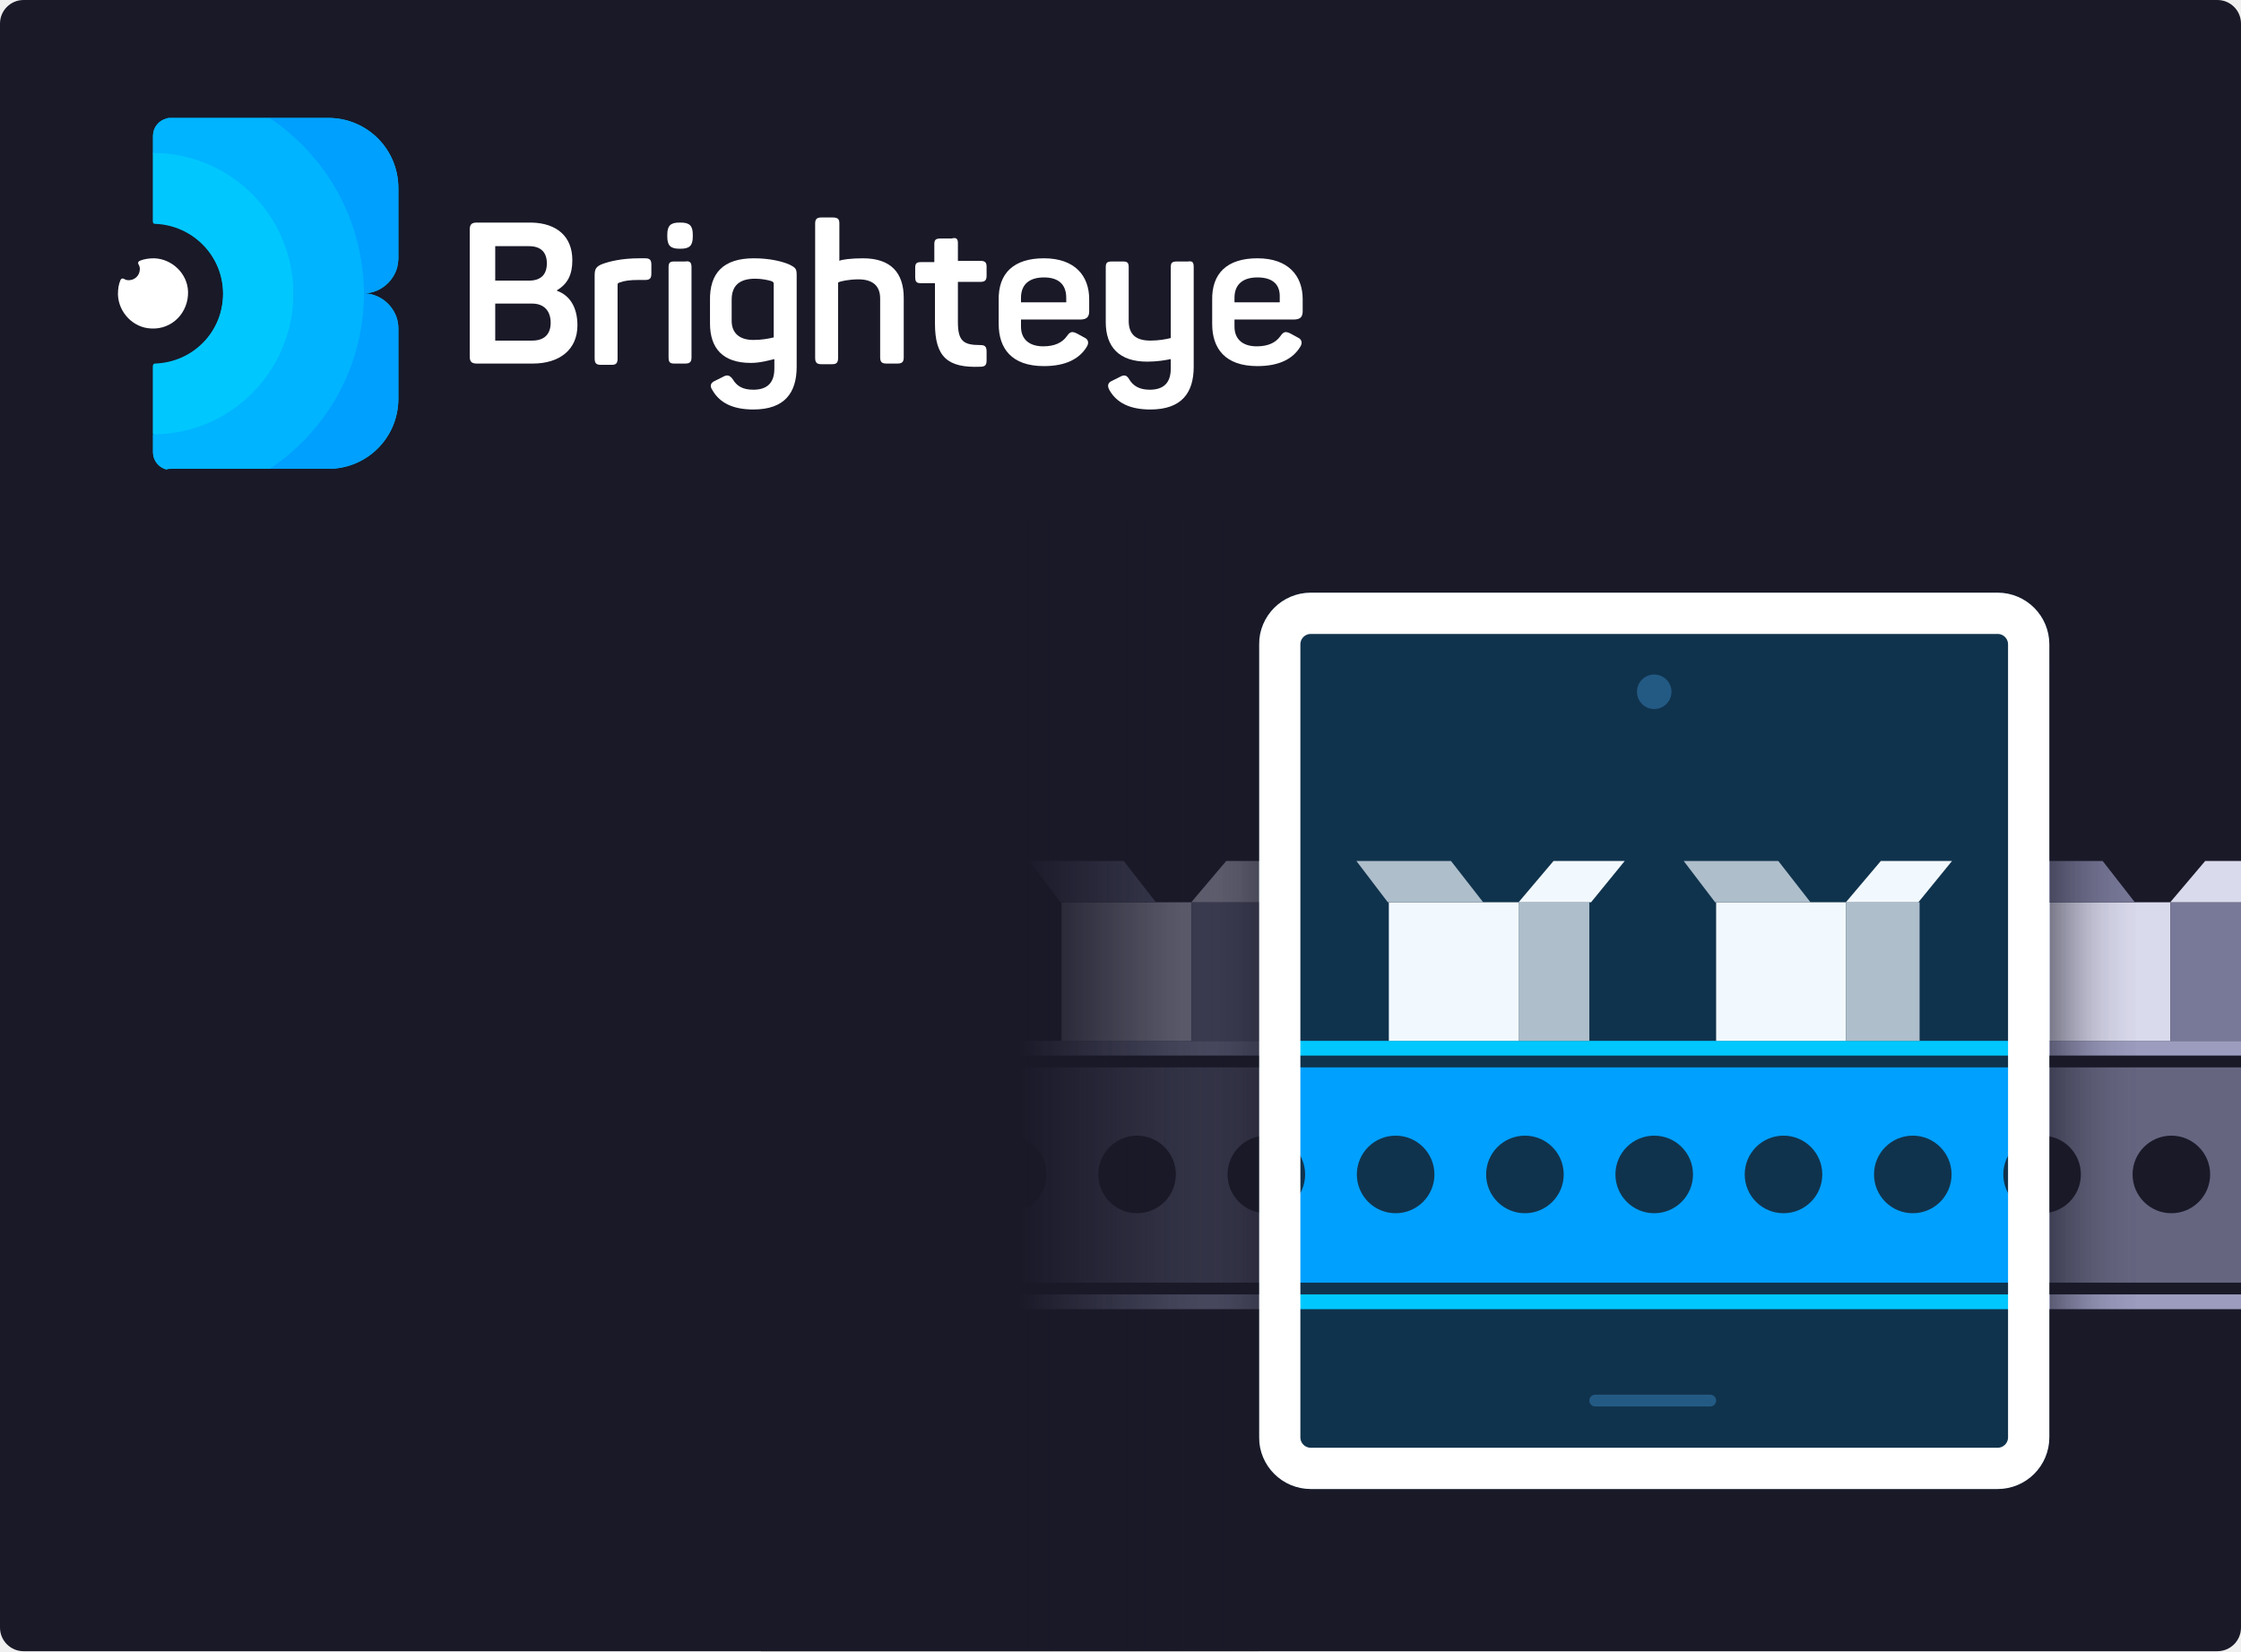
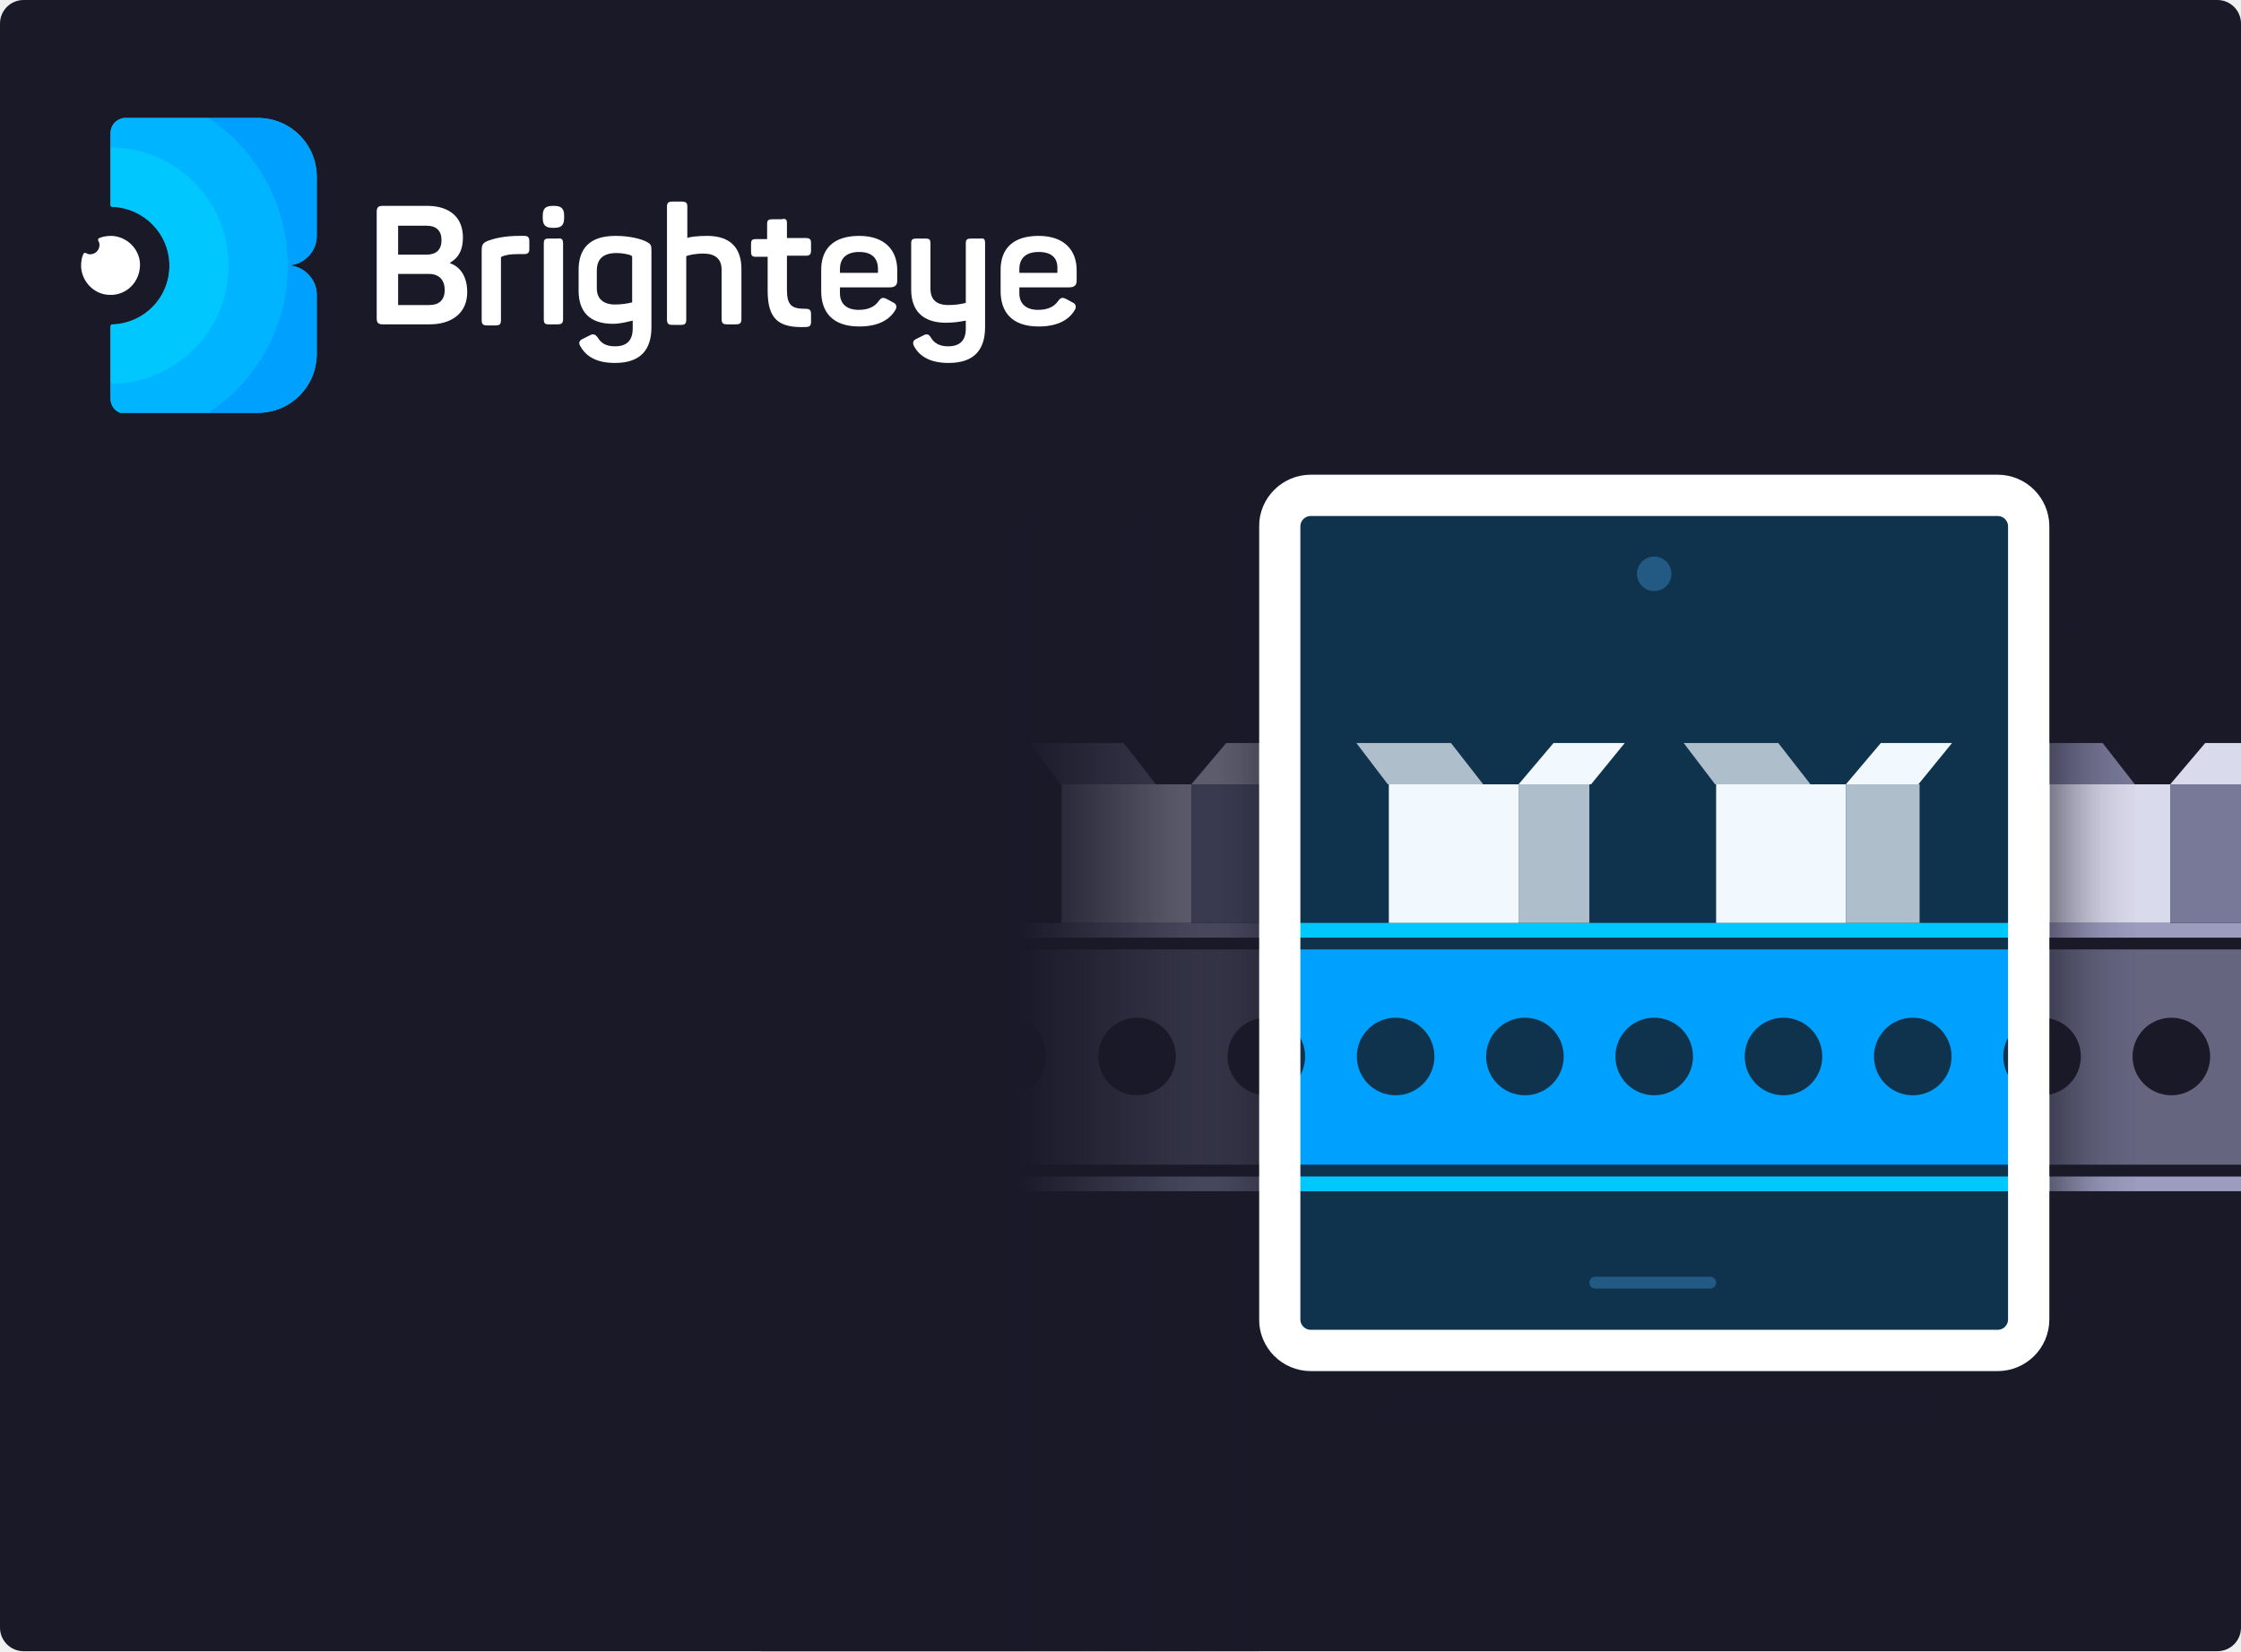
<svg xmlns="http://www.w3.org/2000/svg" width="608" height="448" viewBox="0 0 608 448" fill="none">
-   <g clip-path="url(#clip0_30215_28715)">
+   <g clip-path="url(#clip0_30762_157755)">
    <rect width="608" height="448" rx="6.4" fill="#191928" />
-     <g clip-path="url(#clip1_30215_28715)">
-       <path fill-rule="evenodd" clip-rule="evenodd" d="M659.2 289.6H238.4V308.124C244.184 308.157 248.862 312.855 248.862 318.646C248.862 324.438 244.184 329.136 238.4 329.169V348H659.2V329.169C653.417 329.136 648.739 324.438 648.739 318.646C648.739 312.855 653.417 308.157 659.2 308.124V289.6ZM283.939 318.646C283.939 324.458 279.227 329.17 273.416 329.17C267.604 329.17 262.892 324.458 262.892 318.646C262.892 312.835 267.604 308.123 273.416 308.123C279.227 308.123 283.939 312.835 283.939 318.646ZM308.493 329.17C314.304 329.17 319.016 324.458 319.016 318.646C319.016 312.835 314.304 308.123 308.493 308.123C302.681 308.123 297.97 312.835 297.97 318.646C297.97 324.458 302.681 329.17 308.493 329.17ZM354.093 318.646C354.093 324.458 349.381 329.17 343.57 329.17C337.758 329.17 333.046 324.458 333.046 318.646C333.046 312.835 337.758 308.123 343.57 308.123C349.381 308.123 354.093 312.835 354.093 318.646ZM378.647 329.17C384.458 329.17 389.17 324.458 389.17 318.646C389.17 312.835 384.458 308.123 378.647 308.123C372.835 308.123 368.123 312.835 368.123 318.646C368.123 324.458 372.835 329.17 378.647 329.17ZM424.246 318.646C424.246 324.458 419.535 329.17 413.723 329.17C407.912 329.17 403.2 324.458 403.2 318.646C403.2 312.835 407.912 308.123 413.723 308.123C419.535 308.123 424.246 312.835 424.246 318.646ZM448.8 329.17C454.612 329.17 459.323 324.458 459.323 318.646C459.323 312.835 454.612 308.123 448.8 308.123C442.988 308.123 438.277 312.835 438.277 318.646C438.277 324.458 442.988 329.17 448.8 329.17ZM494.4 318.646C494.4 324.458 489.689 329.17 483.877 329.17C478.065 329.17 473.354 324.458 473.354 318.646C473.354 312.835 478.065 308.123 483.877 308.123C489.689 308.123 494.4 312.835 494.4 318.646ZM518.954 329.17C524.766 329.17 529.477 324.458 529.477 318.646C529.477 312.835 524.766 308.123 518.954 308.123C513.142 308.123 508.431 312.835 508.431 318.646C508.431 324.458 513.142 329.17 518.954 329.17ZM564.554 318.646C564.554 324.458 559.843 329.17 554.031 329.17C548.219 329.17 543.508 324.458 543.508 318.646C543.508 312.835 548.219 308.123 554.031 308.123C559.843 308.123 564.554 312.835 564.554 318.646ZM589.108 329.17C594.919 329.17 599.631 324.458 599.631 318.646C599.631 312.835 594.919 308.123 589.108 308.123C583.296 308.123 578.585 312.835 578.585 318.646C578.585 324.458 583.296 329.17 589.108 329.17ZM634.708 318.646C634.708 324.458 629.997 329.17 624.185 329.17C618.373 329.17 613.662 324.458 613.662 318.646C613.662 312.835 618.373 308.123 624.185 308.123C629.997 308.123 634.708 312.835 634.708 318.646Z" fill="#656580" />
-       <rect x="238.4" y="351.2" width="420.8" height="4" fill="#9C9CBF" />
-       <rect x="238.4" y="282.4" width="420.8" height="4" fill="#9C9CBF" />
+     <g clip-path="url(#clip1_30762_157755)">
+       <path d="M659.2 276.125C653.417 276.158 648.739 280.856 648.739 286.647C648.739 292.438 653.417 297.134 659.2 297.167V316H238.4V297.167C244.183 297.135 248.862 292.438 248.862 286.647C248.862 280.856 244.183 276.157 238.4 276.125V257.6H659.2V276.125ZM273.416 276.124C267.604 276.124 262.893 280.835 262.893 286.647C262.893 292.458 267.604 297.169 273.416 297.169C279.227 297.169 283.939 292.458 283.939 286.647C283.939 280.835 279.227 276.124 273.416 276.124ZM308.493 276.124C302.681 276.124 297.969 280.835 297.969 286.647C297.969 292.458 302.681 297.169 308.493 297.169C314.304 297.169 319.016 292.458 319.016 286.647C319.016 280.835 314.304 276.124 308.493 276.124ZM343.57 276.124C337.758 276.124 333.046 280.835 333.046 286.647C333.047 292.458 337.758 297.169 343.57 297.169C349.381 297.169 354.092 292.458 354.092 286.647C354.092 280.835 349.381 276.124 343.57 276.124ZM378.647 276.124C372.835 276.124 368.124 280.835 368.124 286.647C368.124 292.458 372.835 297.169 378.647 297.169C384.458 297.169 389.169 292.458 389.169 286.647C389.169 280.835 384.458 276.124 378.647 276.124ZM413.723 276.124C407.912 276.124 403.201 280.835 403.201 286.647C403.201 292.458 407.912 297.169 413.723 297.169C419.535 297.169 424.246 292.458 424.247 286.647C424.247 280.835 419.535 276.124 413.723 276.124ZM448.8 276.124C442.989 276.124 438.277 280.835 438.277 286.647C438.277 292.458 442.989 297.169 448.8 297.169C454.612 297.169 459.323 292.458 459.323 286.647C459.323 280.835 454.612 276.124 448.8 276.124ZM483.877 276.124C478.066 276.124 473.354 280.835 473.354 286.647C473.354 292.458 478.066 297.169 483.877 297.169C489.689 297.169 494.4 292.458 494.4 286.647C494.4 280.835 489.689 276.124 483.877 276.124ZM518.954 276.124C513.142 276.124 508.431 280.835 508.431 286.647C508.431 292.458 513.142 297.169 518.954 297.169C524.765 297.169 529.477 292.458 529.477 286.647C529.477 280.835 524.765 276.124 518.954 276.124ZM554.031 276.124C548.219 276.124 543.508 280.835 543.508 286.647C543.509 292.458 548.219 297.169 554.031 297.169C559.842 297.169 564.554 292.458 564.554 286.647C564.554 280.835 559.842 276.124 554.031 276.124ZM589.108 276.124C583.296 276.124 578.584 280.835 578.584 286.647C578.585 292.458 583.296 297.169 589.108 297.169C594.919 297.169 599.631 292.458 599.631 286.647C599.631 280.835 594.92 276.124 589.108 276.124ZM624.185 276.124C618.373 276.124 613.662 280.835 613.662 286.647C613.662 292.458 618.373 297.169 624.185 297.169C629.997 297.169 634.707 292.458 634.708 286.647C634.708 280.835 629.997 276.124 624.185 276.124Z" fill="#656580" />
+       <rect x="238.4" y="319.2" width="420.8" height="4" fill="#9C9CBF" />
+       <rect x="238.4" y="250.4" width="420.8" height="4" fill="#9C9CBF" />
    </g>
-     <rect x="288" y="244.8" width="35.2" height="37.6" fill="#DADAED" />
-     <rect x="323.2" y="244.8" width="19.2" height="37.6" fill="#787898" />
-     <path d="M279.2 233.6H304.866L313.6 244.8H287.726L279.2 233.6Z" fill="#787898" />
-     <path d="M352 233.6H332.683L323.2 244.8H342.868L352 233.6Z" fill="#DADAED" />
-     <rect x="376.6" y="244.984" width="35.077" height="37.415" fill="#DADAED" />
-     <rect x="411.677" y="244.984" width="19.877" height="37.415" fill="#787898" />
-     <path d="M368.123 233.292H393.64L402.323 244.984H376.6L368.123 233.292Z" fill="#787898" />
-     <path d="M440.908 233.292H421.302L411.677 244.984H431.639L440.908 233.292Z" fill="#DADAED" />
-     <rect x="465.461" y="244.984" width="35.077" height="37.415" fill="#DADAED" />
-     <rect x="500.538" y="244.984" width="19.877" height="37.415" fill="#787898" />
-     <path d="M456.985 233.292H482.502L491.185 244.984H465.462L456.985 233.292Z" fill="#787898" />
-     <path d="M529.769 233.292H510.163L500.538 244.984H520.501L529.769 233.292Z" fill="#DADAED" />
-     <rect x="552.8" y="244.8" width="36" height="37.6" fill="#DADAED" />
-     <rect x="588.8" y="244.8" width="21.6" height="37.6" fill="#787898" />
-     <path d="M544.8 233.6H570.466L579.2 244.8H553.327L544.8 233.6Z" fill="#787898" />
-     <path d="M617.6 233.6H598.283L588.8 244.8H608.468L617.6 233.6Z" fill="#DADAED" />
-     <g filter="url(#filter0_d_30215_28715)">
-       <rect x="341.6" y="160.8" width="214.4" height="243.2" rx="14.031" fill="#10334D" />
+     <rect x="288" y="212.8" width="35.2" height="37.6" fill="#DADAED" />
+     <rect x="323.2" y="212.8" width="19.2" height="37.6" fill="#787898" />
+     <path d="M279.2 201.6H304.866L313.6 212.8H287.726L279.2 201.6Z" fill="#787898" />
+     <path d="M352 201.6H332.683L323.2 212.8H342.868L352 201.6Z" fill="#DADAED" />
+     <rect x="376.6" y="212.985" width="35.077" height="37.415" fill="#DADAED" />
+     <rect x="411.677" y="212.985" width="19.877" height="37.415" fill="#787898" />
+     <path d="M368.123 201.292H393.64L402.323 212.984H376.6L368.123 201.292Z" fill="#787898" />
+     <path d="M440.908 201.292H421.302L411.677 212.984H431.639L440.908 201.292Z" fill="#DADAED" />
+     <rect x="465.461" y="212.985" width="35.077" height="37.415" fill="#DADAED" />
+     <rect x="500.538" y="212.985" width="19.877" height="37.415" fill="#787898" />
+     <path d="M456.985 201.292H482.502L491.185 212.984H465.462L456.985 201.292Z" fill="#787898" />
+     <path d="M529.769 201.292H510.163L500.538 212.984H520.501L529.769 201.292Z" fill="#DADAED" />
+     <rect x="552.8" y="212.8" width="36" height="37.6" fill="#DADAED" />
+     <rect x="588.8" y="212.8" width="21.6" height="37.6" fill="#787898" />
+     <path d="M544.8 201.6H570.466L579.2 212.8H553.327L544.8 201.6Z" fill="#787898" />
+     <path d="M617.6 201.6H598.283L588.8 212.8H608.468L617.6 201.6Z" fill="#DADAED" />
+     <g filter="url(#filter0_d_30762_157755)">
+       <rect x="341.6" y="128.8" width="214.4" height="243.2" rx="14.031" fill="#10334D" />
    </g>
-     <mask id="mask0_30215_28715" style="mask-type:alpha" maskUnits="userSpaceOnUse" x="350" y="167" width="196" height="229">
-       <rect x="350.585" y="167.815" width="195.262" height="228" fill="#C4C4C4" />
+     <mask id="mask0_30762_157755" style="mask-type:alpha" maskUnits="userSpaceOnUse" x="350" y="135" width="196" height="229">
+       <rect x="350.585" y="135.815" width="195.262" height="228" fill="#C4C4C4" />
    </mask>
-     <g mask="url(#mask0_30215_28715)">
-       <path fill-rule="evenodd" clip-rule="evenodd" d="M659.2 289.6H238.4V308.124C244.184 308.157 248.862 312.855 248.862 318.647C248.862 324.438 244.184 329.137 238.4 329.17V348H659.2V329.17C653.417 329.136 648.739 324.438 648.739 318.647C648.739 312.856 653.417 308.157 659.2 308.124V289.6ZM283.939 318.647C283.939 324.458 279.227 329.17 273.416 329.17C267.604 329.17 262.892 324.458 262.892 318.647C262.892 312.835 267.604 308.124 273.416 308.124C279.227 308.124 283.939 312.835 283.939 318.647ZM308.493 329.17C314.304 329.17 319.016 324.458 319.016 318.647C319.016 312.835 314.304 308.124 308.493 308.124C302.681 308.124 297.97 312.835 297.97 318.647C297.97 324.458 302.681 329.17 308.493 329.17ZM354.093 318.647C354.093 324.458 349.381 329.17 343.57 329.17C337.758 329.17 333.046 324.458 333.046 318.647C333.046 312.835 337.758 308.124 343.57 308.124C349.381 308.124 354.093 312.835 354.093 318.647ZM378.647 329.17C384.458 329.17 389.17 324.458 389.17 318.647C389.17 312.835 384.458 308.124 378.647 308.124C372.835 308.124 368.123 312.835 368.123 318.647C368.123 324.458 372.835 329.17 378.647 329.17ZM424.246 318.647C424.246 324.458 419.535 329.17 413.723 329.17C407.911 329.17 403.2 324.458 403.2 318.647C403.2 312.835 407.911 308.124 413.723 308.124C419.535 308.124 424.246 312.835 424.246 318.647ZM448.8 329.17C454.612 329.17 459.323 324.458 459.323 318.647C459.323 312.835 454.612 308.124 448.8 308.124C442.989 308.124 438.277 312.835 438.277 318.647C438.277 324.458 442.989 329.17 448.8 329.17ZM494.4 318.647C494.4 324.458 489.689 329.17 483.877 329.17C478.065 329.17 473.354 324.458 473.354 318.647C473.354 312.835 478.065 308.124 483.877 308.124C489.689 308.124 494.4 312.835 494.4 318.647ZM518.954 329.17C524.766 329.17 529.477 324.458 529.477 318.647C529.477 312.835 524.766 308.124 518.954 308.124C513.142 308.124 508.431 312.835 508.431 318.647C508.431 324.458 513.142 329.17 518.954 329.17ZM564.554 318.647C564.554 324.458 559.843 329.17 554.031 329.17C548.219 329.17 543.508 324.458 543.508 318.647C543.508 312.835 548.219 308.124 554.031 308.124C559.843 308.124 564.554 312.835 564.554 318.647ZM589.108 329.17C594.92 329.17 599.631 324.458 599.631 318.647C599.631 312.835 594.92 308.124 589.108 308.124C583.296 308.124 578.585 312.835 578.585 318.647C578.585 324.458 583.296 329.17 589.108 329.17ZM634.708 318.647C634.708 324.458 629.997 329.17 624.185 329.17C618.373 329.17 613.662 324.458 613.662 318.647C613.662 312.835 618.373 308.124 624.185 308.124C629.997 308.124 634.708 312.835 634.708 318.647Z" fill="#00A0FF" />
-       <rect x="238.4" y="351.2" width="420.8" height="4" fill="#00C8FF" />
-       <rect x="238.4" y="282.4" width="420.8" height="4" fill="#00C8FF" />
-       <path d="M352.046 233.292H332.44L322.816 244.985H342.778L352.046 233.292Z" fill="#DADAED" />
-       <rect x="376.8" y="244.8" width="35.2" height="37.6" fill="#F2F9FE" />
-       <rect x="412" y="244.8" width="19.2" height="37.6" fill="#AEBECB" />
-       <path d="M368 233.6H393.666L402.4 244.8H376.526L368 233.6Z" fill="#AEBECB" />
-       <path d="M440.8 233.6H421.483L412 244.8H431.668L440.8 233.6Z" fill="#F2F9FE" />
-       <rect x="465.6" y="244.8" width="35.2" height="37.6" fill="#F2F9FE" />
-       <rect x="500.8" y="244.8" width="20" height="37.6" fill="#AEBECB" />
-       <path d="M456.8 233.6H482.466L491.2 244.8H465.327L456.8 233.6Z" fill="#AEBECB" />
-       <path d="M529.6 233.6H510.283L500.8 244.8H520.468L529.6 233.6Z" fill="#F2F9FE" />
-       <path d="M545.846 233.292H571.363L580.046 244.985H554.323L545.846 233.292Z" fill="#787898" />
+     <g mask="url(#mask0_30762_157755)">
+       <path d="M659.2 276.125C653.417 276.158 648.739 280.856 648.739 286.647C648.739 292.438 653.417 297.134 659.2 297.167V316H238.4V297.167C244.183 297.135 248.862 292.438 248.862 286.647C248.862 280.856 244.183 276.157 238.4 276.125V257.6H659.2V276.125ZM273.416 276.124C267.604 276.124 262.893 280.835 262.893 286.647C262.893 292.458 267.604 297.169 273.416 297.169C279.227 297.169 283.939 292.458 283.939 286.647C283.939 280.835 279.227 276.124 273.416 276.124ZM308.493 276.124C302.681 276.124 297.969 280.835 297.969 286.647C297.969 292.458 302.681 297.169 308.493 297.169C314.304 297.169 319.016 292.458 319.016 286.647C319.016 280.835 314.304 276.124 308.493 276.124ZM343.57 276.124C337.758 276.124 333.046 280.835 333.046 286.647C333.047 292.458 337.758 297.169 343.57 297.169C349.381 297.169 354.092 292.458 354.092 286.647C354.092 280.835 349.381 276.124 343.57 276.124ZM378.647 276.124C372.835 276.124 368.124 280.835 368.124 286.647C368.124 292.458 372.835 297.169 378.647 297.169C384.458 297.169 389.169 292.458 389.169 286.647C389.169 280.835 384.458 276.124 378.647 276.124ZM413.723 276.124C407.911 276.124 403.201 280.835 403.201 286.647C403.201 292.458 407.912 297.169 413.723 297.169C419.535 297.169 424.246 292.458 424.247 286.647C424.247 280.835 419.535 276.124 413.723 276.124ZM448.8 276.124C442.989 276.124 438.277 280.835 438.277 286.647C438.277 292.458 442.989 297.169 448.8 297.169C454.612 297.169 459.323 292.458 459.324 286.647C459.324 280.835 454.612 276.124 448.8 276.124ZM483.877 276.124C478.066 276.124 473.354 280.835 473.354 286.647C473.354 292.458 478.066 297.169 483.877 297.169C489.689 297.169 494.4 292.458 494.4 286.647C494.4 280.835 489.689 276.124 483.877 276.124ZM518.954 276.124C513.142 276.124 508.431 280.835 508.431 286.647C508.431 292.458 513.142 297.169 518.954 297.169C524.765 297.169 529.477 292.458 529.477 286.647C529.477 280.835 524.765 276.124 518.954 276.124ZM554.031 276.124C548.219 276.124 543.508 280.835 543.508 286.647C543.509 292.458 548.219 297.169 554.031 297.169C559.842 297.169 564.554 292.458 564.554 286.647C564.554 280.835 559.842 276.124 554.031 276.124ZM589.108 276.124C583.296 276.124 578.584 280.835 578.584 286.647C578.585 292.458 583.296 297.169 589.108 297.169C594.919 297.169 599.631 292.458 599.631 286.647C599.631 280.835 594.92 276.124 589.108 276.124ZM624.185 276.124C618.373 276.124 613.662 280.835 613.662 286.647C613.662 292.458 618.373 297.169 624.185 297.169C629.997 297.169 634.708 292.458 634.708 286.647C634.708 280.835 629.997 276.124 624.185 276.124Z" fill="#00A0FF" />
+       <rect x="238.4" y="319.2" width="420.8" height="4" fill="#00C8FF" />
+       <rect x="238.4" y="250.4" width="420.8" height="4" fill="#00C8FF" />
+       <path d="M352.046 201.292H332.44L322.816 212.985H342.778L352.046 201.292Z" fill="#DADAED" />
+       <rect x="376.8" y="212.8" width="35.2" height="37.6" fill="#F2F9FE" />
+       <rect x="412" y="212.8" width="19.2" height="37.6" fill="#AEBECB" />
+       <path d="M368 201.6H393.666L402.4 212.8H376.526L368 201.6Z" fill="#AEBECB" />
+       <path d="M440.8 201.6H421.483L412 212.8H431.668L440.8 201.6Z" fill="#F2F9FE" />
+       <rect x="465.6" y="212.8" width="35.2" height="37.6" fill="#F2F9FE" />
+       <rect x="500.8" y="212.8" width="20" height="37.6" fill="#AEBECB" />
+       <path d="M456.8 201.6H482.466L491.2 212.8H465.327L456.8 201.6Z" fill="#AEBECB" />
+       <path d="M529.6 201.6H510.283L500.8 212.8H520.468L529.6 201.6Z" fill="#F2F9FE" />
    </g>
-     <rect x="550.4" y="166.4" width="232" height="203.2" rx="8.431" transform="rotate(90 550.4 166.4)" stroke="white" stroke-width="11.2" />
-     <rect x="431.2" y="378.4" width="34.4" height="3.2" rx="1.6" fill="#235A84" />
-     <circle cx="448.8" cy="187.692" r="4.677" fill="#235A84" />
-     <rect x="206.4" y="140.8" width="135.2" height="307.2" fill="url(#paint0_linear_30215_28715)" />
-     <g clip-path="url(#clip2_30215_28715)">
-       <path d="M107.732 86.524C106.521 82.543 102.89 79.6 98.568 79.6C102.89 79.6 106.521 76.657 107.732 72.676C107.904 71.811 108.077 70.945 108.077 70.08V51.04C108.077 40.481 99.605 32 89.058 32H88.021H72.978H46.351C45.832 32 45.486 32 45.141 32.173C43.066 32.692 41.51 34.596 41.51 36.846V41.693V60.214C41.51 60.56 41.682 60.733 42.028 60.733C52.23 61.079 60.529 69.388 60.529 79.773C60.529 90.159 52.403 98.467 42.028 98.813C41.682 98.813 41.51 99.159 41.51 99.332V117.853V122.7C41.51 124.95 43.066 126.854 45.141 127.373C45.486 127.2 45.832 127.2 46.351 127.2H73.151H88.194H89.058C99.605 127.2 108.077 118.719 108.077 108.16V89.12C108.077 88.082 107.904 87.216 107.732 86.524Z" fill="#00C6FF" />
-       <path d="M107.732 86.524C106.521 82.543 102.89 79.6 98.568 79.6C102.89 79.6 106.521 76.657 107.732 72.676C107.905 71.811 108.078 70.945 108.078 70.08V51.04C108.078 40.481 99.605 32 89.058 32H88.021H72.978C88.367 42.212 98.568 59.694 98.568 79.6C98.568 99.505 88.367 116.988 72.978 127.2H88.021H89.058C99.605 127.2 108.078 118.719 108.078 108.16V89.12C108.078 88.082 107.905 87.216 107.732 86.524Z" fill="#00A0FF" />
-       <path d="M72.978 32H46.351C45.832 32 45.486 32 45.141 32.173C43.066 32.692 41.51 34.596 41.51 36.846V41.693C62.431 41.693 79.548 58.829 79.548 79.773C79.548 100.717 62.604 117.853 41.51 117.853V122.7C41.51 124.95 43.066 126.854 45.141 127.373C45.486 127.2 45.832 127.2 46.351 127.2H73.151C88.539 116.988 98.741 99.505 98.741 79.6C98.568 59.694 88.366 42.212 72.978 32Z" fill="#00B4FF" />
-       <path d="M41.51 41.52V60.041C41.51 60.387 41.682 60.56 42.028 60.56C52.23 60.906 60.529 69.215 60.529 79.6C60.529 89.986 52.403 98.294 42.028 98.64C41.682 98.64 41.51 98.986 41.51 99.159V117.68C62.431 117.68 79.548 100.544 79.548 79.6C79.548 58.656 62.604 41.52 41.51 41.52Z" fill="#00C8FF" />
-       <path d="M41.855 70.08C40.472 70.08 39.089 70.253 37.879 70.772C37.533 70.945 37.36 71.291 37.533 71.637C37.879 72.157 38.052 72.849 37.879 73.541C37.706 74.753 36.668 75.792 35.458 75.965C34.767 76.138 34.075 75.965 33.556 75.618C33.21 75.445 32.864 75.618 32.692 75.965C32.173 77.176 32 78.388 32 79.946C32.173 84.792 36.15 88.947 40.991 89.12C46.697 89.466 51.192 84.792 51.019 79.08C50.846 74.234 46.697 70.253 41.855 70.08Z" fill="white" />
-       <path d="M155.28 70.599C155.28 74.407 154.07 77.003 151.13 78.734V78.907C154.588 80.119 156.663 83.408 156.663 88.254C156.663 95.005 151.649 98.64 144.56 98.64H129.345C127.961 98.64 127.443 98.121 127.443 96.736V62.291C127.443 60.906 127.961 60.387 129.345 60.387H144.214C151.13 60.56 155.28 64.195 155.28 70.599ZM143.523 66.791H134.359V76.138H143.523C146.635 76.138 148.364 74.58 148.364 71.465C148.364 68.349 146.635 66.791 143.523 66.791ZM144.387 82.369H134.359V92.409H144.387C147.672 92.409 149.401 90.678 149.401 87.562C149.401 84.446 147.672 82.369 144.387 82.369Z" fill="white" />
-       <path d="M174.991 70.08C176.201 70.08 176.72 70.426 176.72 71.811V74.234C176.72 75.445 176.374 75.965 174.991 75.965H173.089C171.014 75.965 169.458 76.138 168.075 76.657C167.556 76.83 167.556 77.003 167.556 77.349V97.255C167.556 98.466 167.21 98.986 166 98.986H163.061C161.85 98.986 161.332 98.64 161.332 97.255V74.753C161.332 73.022 161.677 72.33 163.406 71.637C165.308 70.945 168.594 70.08 173.435 70.08H174.991Z" fill="white" />
-       <path d="M187.959 63.675V64.195C187.959 66.618 187.094 67.483 184.674 67.483H184.328C181.907 67.483 181.043 66.618 181.043 64.195V63.675C181.043 61.252 181.907 60.387 184.328 60.387H184.674C187.094 60.387 187.959 61.252 187.959 63.675ZM187.613 72.503V96.909C187.613 98.121 187.267 98.64 185.884 98.64H182.945C181.734 98.64 181.388 98.294 181.388 96.909V72.503C181.388 71.291 181.734 70.945 182.945 70.945H185.884C187.094 70.772 187.613 71.118 187.613 72.503Z" fill="white" />
-       <path d="M204.557 70.08C208.88 70.08 212.338 70.945 214.24 71.811C215.969 72.676 216.142 73.022 216.142 74.753V99.505C216.142 106.602 212.857 111.102 204.385 111.102C198.679 111.102 195.221 109.198 193.319 105.909C192.454 104.698 192.8 103.832 194.01 103.313L196.085 102.274C197.295 101.582 197.987 101.755 198.852 102.967C199.889 104.698 201.445 105.736 204.385 105.736C208.188 105.736 210.09 103.832 210.09 100.024V97.428C208.534 97.774 206.286 98.466 203.693 98.466C196.085 98.466 192.627 94.485 192.627 87.735V81.677C192.454 74.061 196.258 70.08 204.557 70.08ZM204.903 75.618C200.581 75.618 198.506 77.522 198.506 81.331V87.043C198.506 90.331 200.581 92.235 204.385 92.235C206.632 92.235 208.534 91.889 209.917 91.543V77.003C209.917 76.657 209.745 76.484 209.399 76.311C208.361 75.965 206.632 75.618 204.903 75.618Z" fill="white" />
-       <path d="M227.726 60.56V70.772C228.245 70.426 231.012 70.08 234.124 70.08C241.732 70.08 245.19 74.061 245.19 80.811V96.909C245.19 98.121 244.844 98.64 243.461 98.64H240.521C239.311 98.64 238.792 98.294 238.792 96.909V80.984C238.792 77.523 236.717 75.792 232.914 75.792C230.32 75.792 227.899 76.311 227.381 76.657V97.082C227.381 98.294 227.035 98.813 225.825 98.813H222.885C221.675 98.813 221.156 98.467 221.156 97.082V60.733C221.156 59.521 221.502 59.002 222.885 59.002H225.825C227.208 59.002 227.726 59.348 227.726 60.56Z" fill="white" />
-       <path d="M259.886 65.926V70.772H265.938C267.148 70.772 267.667 71.118 267.667 72.33V74.753C267.667 75.965 267.321 76.484 265.938 76.484H259.886V87.389C259.886 92.582 261.443 93.62 265.938 93.62C267.148 93.62 267.667 93.966 267.667 95.351V97.775C267.667 98.986 267.321 99.505 265.938 99.505C257.12 99.852 253.662 96.909 253.662 87.735V76.831H249.858C248.648 76.831 248.302 76.484 248.302 75.1V72.676C248.302 71.465 248.648 71.118 249.858 71.118H253.489V66.272C253.489 65.06 253.835 64.714 255.218 64.714H258.157C259.368 64.368 259.886 64.714 259.886 65.926Z" fill="white" />
-       <path d="M283.228 70.08C291.701 70.08 295.504 74.926 295.504 81.157V84.446C295.504 85.831 294.986 86.696 293.084 86.696H277.004V88.6C277.004 92.062 279.252 93.966 283.055 93.966C286.168 93.966 288.243 92.928 289.453 91.197C290.317 89.985 290.836 89.812 292.219 90.504L294.121 91.543C295.332 92.062 295.505 93.101 294.813 94.139C292.911 97.255 289.28 99.332 283.228 99.332C274.41 99.332 270.952 94.485 270.952 87.908V81.504C270.779 74.061 275.102 70.08 283.228 70.08ZM283.228 75.272C279.252 75.272 277.004 77.176 277.004 80.811V82.023H289.28V80.811C289.28 77.176 287.205 75.272 283.228 75.272Z" fill="white" />
-       <path d="M323.861 72.503V99.505C323.861 106.602 320.575 111.103 312.103 111.103C306.397 111.103 302.939 109.199 301.037 105.91C300.346 104.698 300.519 103.833 301.729 103.313L303.804 102.275C305.014 101.583 305.706 101.756 306.397 102.967C307.435 104.698 309.164 105.737 311.93 105.737C315.734 105.737 317.636 103.833 317.636 100.025V97.428C315.907 97.775 313.832 98.121 311.239 98.121C303.631 98.121 300 94.14 300 87.389V72.503C300 71.292 300.346 70.945 301.729 70.945H304.668C305.879 70.945 306.225 71.292 306.225 72.503V87.043C306.225 90.678 308.126 92.409 312.103 92.409C314.351 92.409 316.253 92.062 317.636 91.716V72.503C317.636 71.292 317.982 70.945 319.365 70.945H322.304C323.515 70.772 323.861 71.118 323.861 72.503Z" fill="white" />
-       <path d="M341.151 70.08C349.623 70.08 353.427 74.926 353.427 81.157V84.446C353.427 85.831 352.908 86.696 351.007 86.696H334.926V88.6C334.926 92.062 337.174 93.966 340.978 93.966C344.09 93.966 346.165 92.928 347.376 91.197C348.24 89.985 348.759 89.812 350.142 90.504L352.044 91.543C353.254 92.062 353.427 93.101 352.736 94.139C350.834 97.255 347.203 99.332 341.151 99.332C332.333 99.332 328.875 94.485 328.875 87.908V81.504C328.702 74.061 333.025 70.08 341.151 70.08ZM341.151 75.272C337.174 75.272 334.926 77.176 334.926 80.811V82.023H347.203V80.811C347.376 77.176 345.301 75.272 341.151 75.272Z" fill="white" />
+     <rect x="550.4" y="134.4" width="232" height="203.2" rx="8.431" transform="rotate(90 550.4 134.4)" stroke="white" stroke-width="11.2" />
+     <rect x="431.2" y="346.4" width="34.4" height="3.2" rx="1.6" fill="#235A84" />
+     <circle cx="448.8" cy="155.692" r="4.677" fill="#235A84" />
+     <rect x="206.4" y="140.8" width="135.2" height="307.2" fill="url(#paint0_linear_30762_157755)" />
+     <g clip-path="url(#clip2_30762_157755)">
+       <path d="M85.64 77.818C84.623 74.473 81.572 72 77.939 72C81.572 72 84.623 69.527 85.64 66.182C85.785 65.454 85.93 64.727 85.93 64V48C85.93 39.127 78.811 32 69.948 32H69.076H56.435H34.059C33.624 32 33.333 32 33.042 32.145C31.299 32.582 29.991 34.182 29.991 36.073V40.145V55.709C29.991 56 30.137 56.145 30.427 56.145C39 56.436 45.974 63.418 45.974 72.145C45.974 80.873 39.145 87.855 30.427 88.145C30.137 88.145 29.991 88.436 29.991 88.582V104.145V108.218C29.991 110.109 31.299 111.709 33.042 112.145C33.333 112 33.624 112 34.059 112H56.581H69.221H69.948C78.811 112 85.93 104.873 85.93 96V80C85.93 79.127 85.785 78.4 85.64 77.818Z" fill="#00C6FF" />
+       <path d="M85.64 77.818C84.623 74.473 81.572 72 77.939 72C81.572 72 84.623 69.527 85.64 66.182C85.785 65.454 85.931 64.727 85.931 64V48C85.931 39.127 78.811 32 69.948 32H69.076H56.435C69.367 40.582 77.939 55.273 77.939 72C77.939 88.727 69.367 103.418 56.435 112H69.076H69.948C78.811 112 85.931 104.873 85.931 96V80C85.931 79.127 85.785 78.4 85.64 77.818Z" fill="#00A0FF" />
+       <path d="M56.435 32H34.059C33.624 32 33.333 32 33.042 32.145C31.299 32.582 29.991 34.182 29.991 36.073V40.145C47.572 40.145 61.956 54.545 61.956 72.145C61.956 89.746 47.717 104.145 29.991 104.145V108.218C29.991 110.109 31.299 111.709 33.042 112.145C33.333 112 33.624 112 34.059 112H56.581C69.512 103.418 78.085 88.727 78.085 72C77.939 55.273 69.367 40.582 56.435 32Z" fill="#00B4FF" />
+       <path d="M29.991 40V55.564C29.991 55.855 30.137 56 30.427 56C39 56.291 45.974 63.273 45.974 72C45.974 80.727 39.145 87.709 30.427 88C30.137 88 29.991 88.291 29.991 88.436V104C47.572 104 61.956 89.6 61.956 72C61.956 54.4 47.717 40 29.991 40Z" fill="#00C8FF" />
+       <path d="M30.282 64C29.119 64 27.957 64.145 26.94 64.582C26.649 64.727 26.504 65.018 26.649 65.309C26.94 65.746 27.085 66.327 26.94 66.909C26.795 67.927 25.923 68.8 24.906 68.945C24.325 69.091 23.744 68.945 23.308 68.654C23.017 68.509 22.727 68.654 22.581 68.945C22.145 69.964 22 70.982 22 72.291C22.145 76.364 25.487 79.855 29.555 80C34.35 80.291 38.128 76.364 37.983 71.564C37.837 67.491 34.35 64.145 30.282 64Z" fill="white" />
+       <path d="M125.596 64.436C125.596 67.636 124.579 69.818 122.109 71.273V71.418C125.015 72.436 126.759 75.2 126.759 79.273C126.759 84.945 122.545 88 116.588 88H103.802C102.64 88 102.204 87.564 102.204 86.4V57.455C102.204 56.291 102.64 55.855 103.802 55.855H116.297C122.109 56 125.596 59.054 125.596 64.436ZM115.716 61.236H108.015V69.091H115.716C118.332 69.091 119.785 67.782 119.785 65.164C119.785 62.545 118.332 61.236 115.716 61.236ZM116.443 74.327H108.015V82.764H116.443C119.203 82.764 120.656 81.309 120.656 78.691C120.656 76.073 119.203 74.327 116.443 74.327Z" fill="white" />
+       <path d="M142.16 64C143.177 64 143.613 64.291 143.613 65.454V67.491C143.613 68.509 143.323 68.945 142.16 68.945H140.562C138.819 68.945 137.511 69.091 136.348 69.527C135.913 69.673 135.913 69.818 135.913 70.109V86.836C135.913 87.855 135.622 88.291 134.605 88.291H132.135C131.118 88.291 130.682 88 130.682 86.836V67.927C130.682 66.473 130.972 65.891 132.425 65.309C134.024 64.727 136.784 64 140.853 64H142.16Z" fill="white" />
+       <path d="M153.057 58.618V59.054C153.057 61.091 152.331 61.818 150.297 61.818H150.006C147.972 61.818 147.246 61.091 147.246 59.054V58.618C147.246 56.582 147.972 55.855 150.006 55.855H150.297C152.331 55.855 153.057 56.582 153.057 58.618ZM152.767 66.036V86.545C152.767 87.564 152.476 88 151.314 88H148.844C147.827 88 147.536 87.709 147.536 86.545V66.036C147.536 65.018 147.827 64.727 148.844 64.727H151.314C152.331 64.582 152.767 64.873 152.767 66.036Z" fill="white" />
+       <path d="M167.006 64C170.638 64 173.544 64.727 175.143 65.454C176.596 66.182 176.741 66.473 176.741 67.927V88.727C176.741 94.691 173.98 98.473 166.861 98.473C162.066 98.473 159.16 96.873 157.562 94.109C156.835 93.091 157.126 92.364 158.143 91.927L159.887 91.055C160.904 90.473 161.485 90.618 162.211 91.636C163.083 93.091 164.391 93.964 166.861 93.964C170.057 93.964 171.656 92.364 171.656 89.164V86.982C170.348 87.273 168.459 87.855 166.28 87.855C159.887 87.855 156.981 84.509 156.981 78.836V73.746C156.835 67.346 160.032 64 167.006 64ZM167.297 68.654C163.664 68.654 161.921 70.254 161.921 73.454V78.254C161.921 81.018 163.664 82.618 166.861 82.618C168.75 82.618 170.348 82.327 171.51 82.036V69.818C171.51 69.527 171.365 69.382 171.074 69.236C170.203 68.945 168.75 68.654 167.297 68.654Z" fill="white" />
+       <path d="M186.476 56V64.582C186.912 64.291 189.237 64 191.852 64C198.245 64 201.151 67.346 201.151 73.018V86.546C201.151 87.564 200.86 88 199.698 88H197.228C196.211 88 195.775 87.709 195.775 86.546V73.164C195.775 70.255 194.031 68.8 190.835 68.8C188.655 68.8 186.621 69.236 186.185 69.527V86.691C186.185 87.709 185.895 88.145 184.878 88.145H182.408C181.39 88.145 180.955 87.855 180.955 86.691V56.145C180.955 55.127 181.245 54.691 182.408 54.691H184.878C186.04 54.691 186.476 54.982 186.476 56Z" fill="white" />
+       <path d="M213.501 60.509V64.582H218.586C219.603 64.582 220.039 64.873 220.039 65.891V67.927C220.039 68.945 219.749 69.382 218.586 69.382H213.501V78.545C213.501 82.909 214.809 83.782 218.586 83.782C219.603 83.782 220.039 84.073 220.039 85.236V87.272C220.039 88.291 219.749 88.727 218.586 88.727C211.176 89.018 208.27 86.545 208.27 78.836V69.672H205.074C204.057 69.672 203.766 69.382 203.766 68.218V66.182C203.766 65.163 204.057 64.873 205.074 64.873H208.125V60.8C208.125 59.782 208.416 59.491 209.578 59.491H212.048C213.065 59.2 213.501 59.491 213.501 60.509Z" fill="white" />
+       <path d="M233.116 64C240.236 64 243.432 68.073 243.432 73.309V76.073C243.432 77.236 242.996 77.964 241.398 77.964H227.885V79.564C227.885 82.473 229.774 84.073 232.971 84.073C235.586 84.073 237.33 83.2 238.347 81.746C239.073 80.727 239.509 80.582 240.672 81.164L242.27 82.036C243.287 82.473 243.432 83.346 242.851 84.218C241.253 86.836 238.202 88.582 233.116 88.582C225.706 88.582 222.8 84.509 222.8 78.982V73.6C222.655 67.346 226.287 64 233.116 64ZM233.116 68.364C229.774 68.364 227.885 69.964 227.885 73.018V74.036H238.202V73.018C238.202 69.964 236.458 68.364 233.116 68.364Z" fill="white" />
+       <path d="M267.261 66.037V88.727C267.261 94.691 264.5 98.473 257.381 98.473C252.586 98.473 249.68 96.873 248.082 94.109C247.501 93.091 247.646 92.364 248.663 91.927L250.406 91.055C251.424 90.473 252.005 90.618 252.586 91.636C253.458 93.091 254.911 93.964 257.235 93.964C260.432 93.964 262.03 92.364 262.03 89.164V86.982C260.577 87.273 258.834 87.564 256.654 87.564C250.261 87.564 247.21 84.218 247.21 78.546V66.037C247.21 65.018 247.501 64.727 248.663 64.727H251.133C252.15 64.727 252.441 65.018 252.441 66.037V78.255C252.441 81.309 254.039 82.764 257.381 82.764C259.27 82.764 260.868 82.473 262.03 82.182V66.037C262.03 65.018 262.321 64.727 263.483 64.727H265.953C266.97 64.582 267.261 64.873 267.261 66.037Z" fill="white" />
+       <path d="M281.791 64C288.91 64 292.107 68.073 292.107 73.309V76.073C292.107 77.236 291.671 77.964 290.072 77.964H276.56V79.564C276.56 82.473 278.449 84.073 281.645 84.073C284.261 84.073 286.004 83.2 287.021 81.746C287.748 80.727 288.184 80.582 289.346 81.164L290.944 82.036C291.961 82.473 292.107 83.346 291.525 84.218C289.927 86.836 286.876 88.582 281.791 88.582C274.38 88.582 271.474 84.509 271.474 78.982V73.6C271.329 67.346 274.962 64 281.791 64ZM281.791 68.364C278.449 68.364 276.56 69.964 276.56 73.018V74.036H286.876V73.018C287.021 69.964 285.278 68.364 281.791 68.364Z" fill="white" />
    </g>
  </g>
  <defs>
-     <filter id="filter0_d_30215_28715" x="318.215" y="149.107" width="261.169" height="289.969" filterUnits="userSpaceOnUse" color-interpolation-filters="sRGB">
+     <filter id="filter0_d_30762_157755" x="318.215" y="117.107" width="261.169" height="289.969" filterUnits="userSpaceOnUse" color-interpolation-filters="sRGB">
      <feFlood flood-opacity="0" result="BackgroundImageFix" />
      <feColorMatrix in="SourceAlpha" type="matrix" values="0 0 0 0 0 0 0 0 0 0 0 0 0 0 0 0 0 0 127 0" result="hardAlpha" />
      <feOffset dy="11.692" />
      <feGaussianBlur stdDeviation="11.692" />
      <feComposite in2="hardAlpha" operator="out" />
      <feColorMatrix type="matrix" values="0 0 0 0 0.098 0 0 0 0 0.098 0 0 0 0 0.157 0 0 0 1 0" />
-       <feBlend mode="normal" in2="BackgroundImageFix" result="effect1_dropShadow_30215_28715" />
-       <feBlend mode="normal" in="SourceGraphic" in2="effect1_dropShadow_30215_28715" result="shape" />
+       <feBlend mode="normal" in2="BackgroundImageFix" result="effect1_dropShadow_30762_157755" />
+       <feBlend mode="normal" in="SourceGraphic" in2="effect1_dropShadow_30762_157755" result="shape" />
    </filter>
-     <linearGradient id="paint0_linear_30215_28715" x1="261.348" y1="304" x2="341.6" y2="304" gradientUnits="userSpaceOnUse">
+     <linearGradient id="paint0_linear_30762_157755" x1="261.347" y1="304" x2="341.6" y2="304" gradientUnits="userSpaceOnUse">
      <stop offset="0.188" stop-color="#191928" />
      <stop offset="1" stop-color="#191928" stop-opacity="0.505" />
    </linearGradient>
-     <clipPath id="clip0_30215_28715">
+     <clipPath id="clip0_30762_157755">
      <rect width="608" height="448" rx="6.4" fill="white" />
    </clipPath>
-     <clipPath id="clip1_30215_28715">
-       <rect width="422.4" height="72.8" fill="white" transform="translate(237.6 282.4)" />
+     <clipPath id="clip1_30762_157755">
+       <rect width="422.4" height="72.8" fill="white" transform="translate(237.6 250.4)" />
    </clipPath>
-     <clipPath id="clip2_30215_28715">
-       <rect width="321.6" height="95.2" fill="white" transform="translate(32 32)" />
+     <clipPath id="clip2_30762_157755">
+       <rect width="270.252" height="80" fill="white" transform="translate(22 32)" />
    </clipPath>
  </defs>
</svg>
